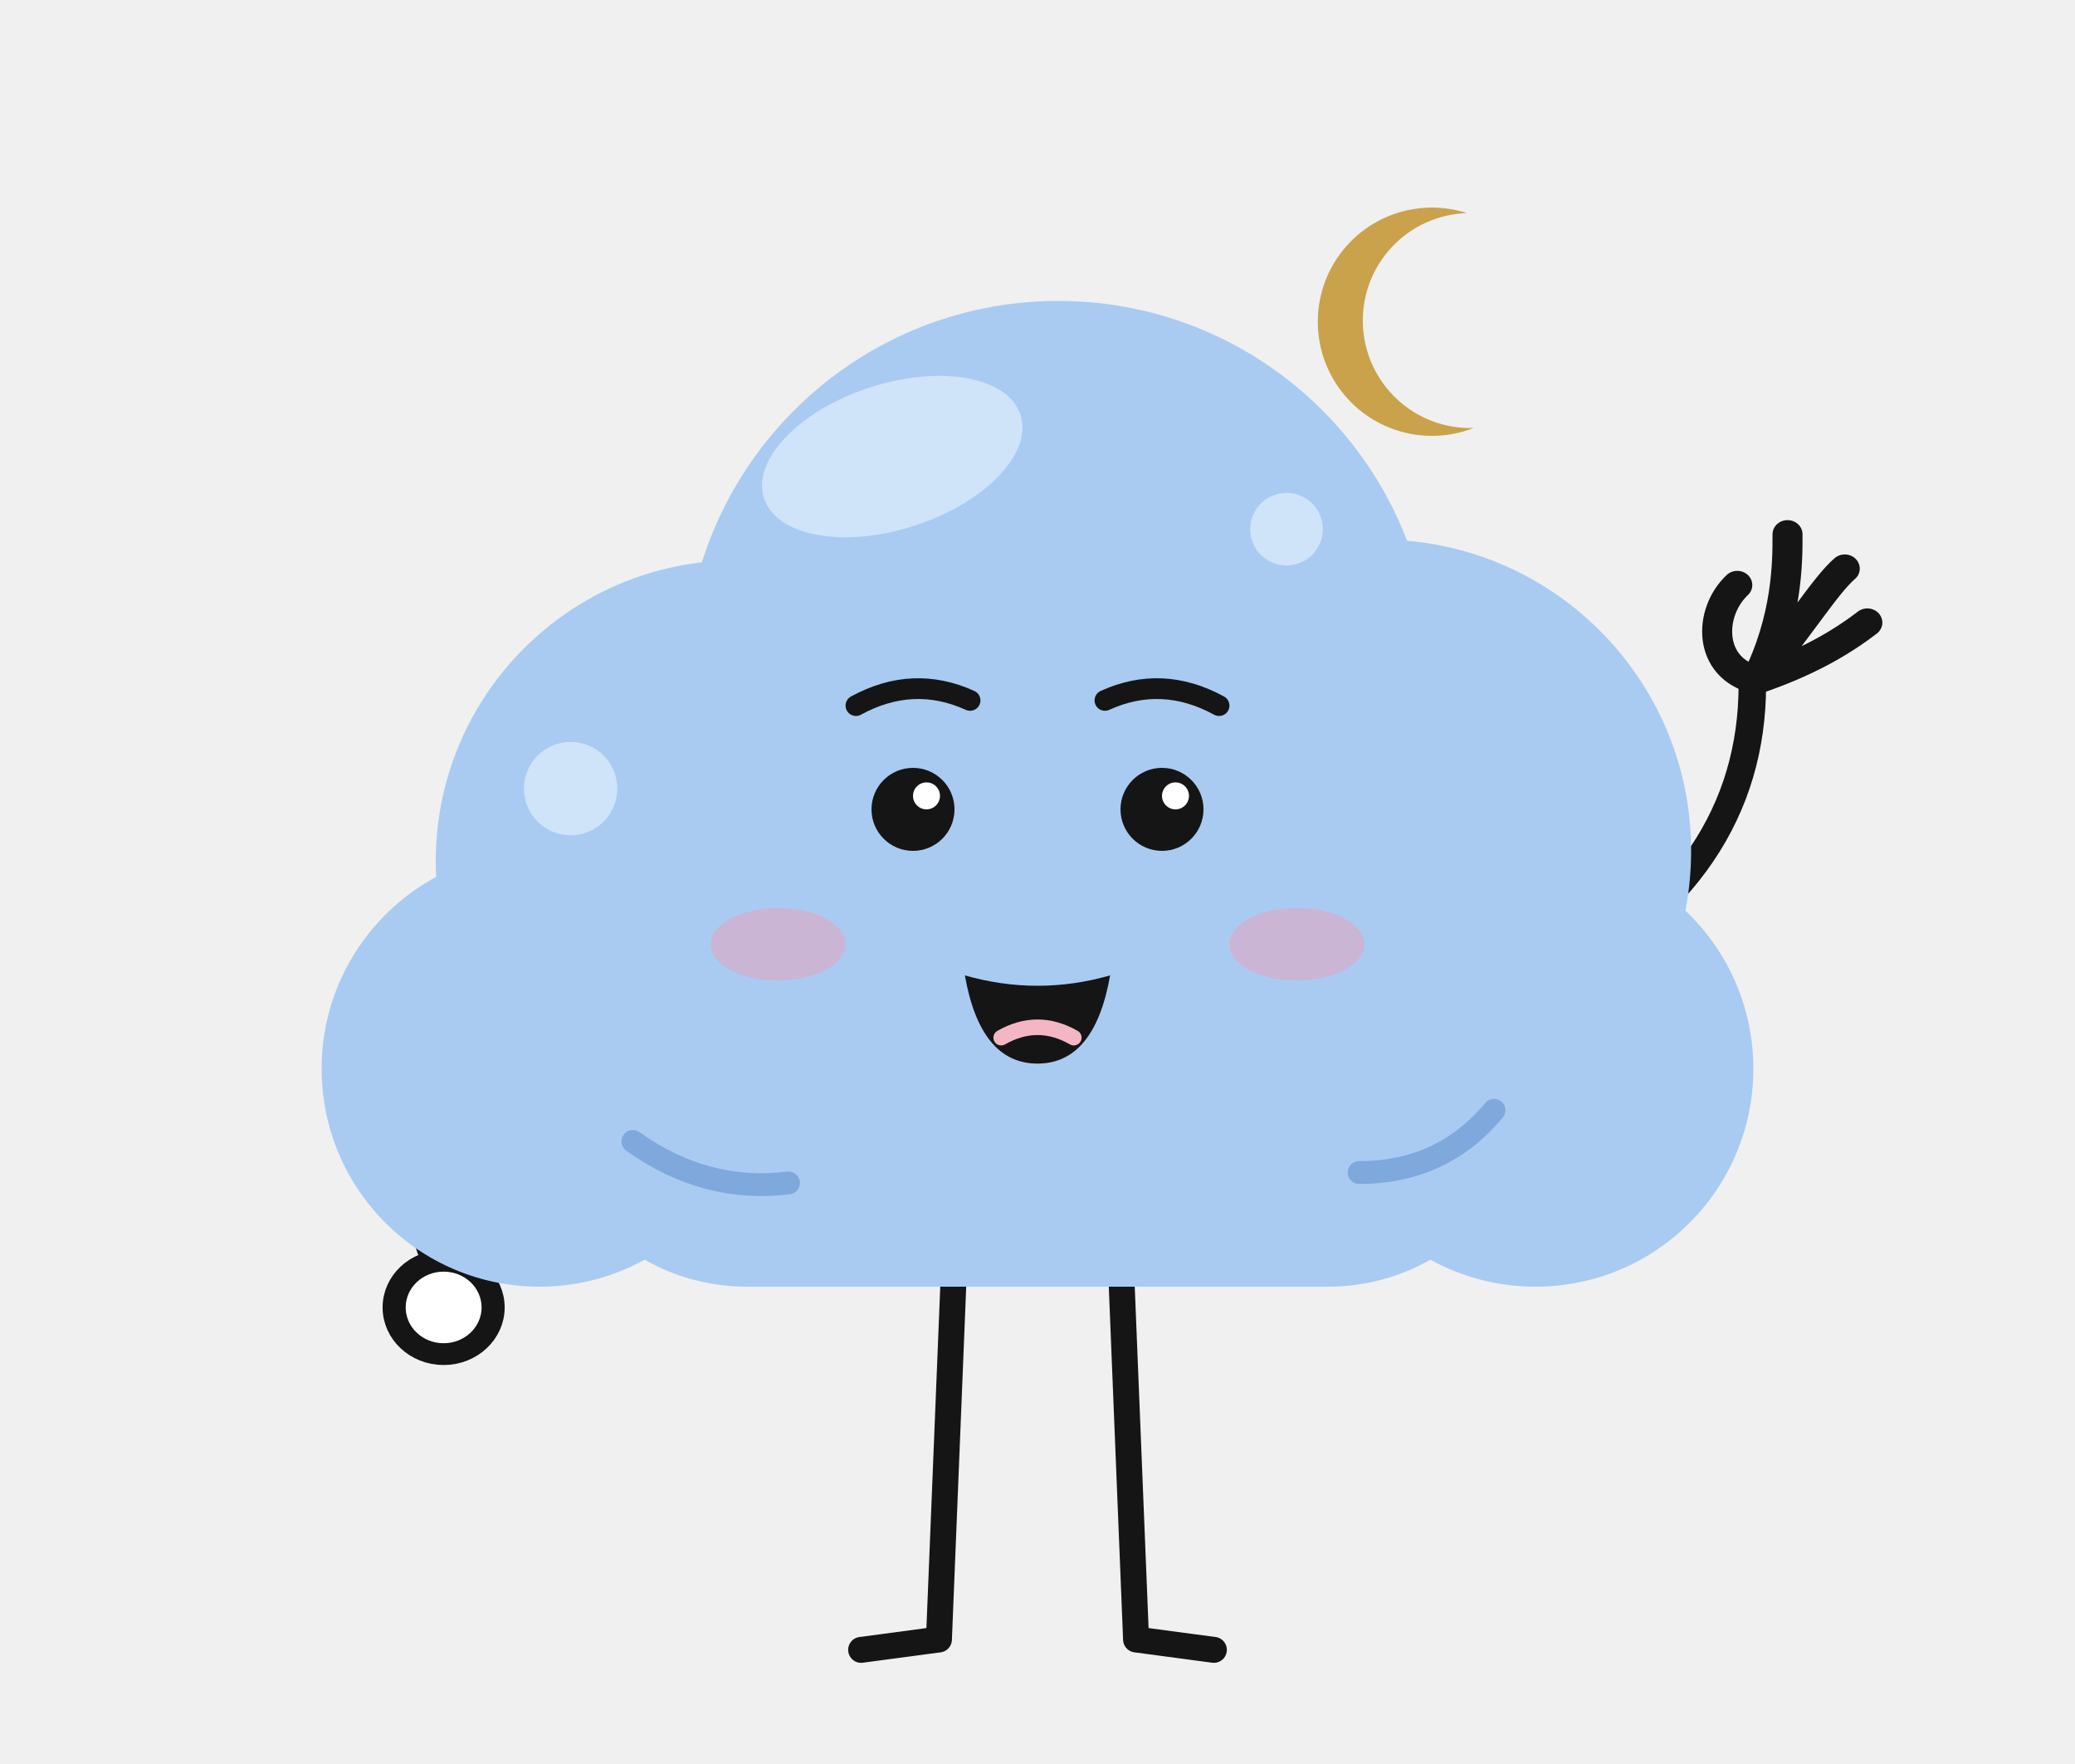
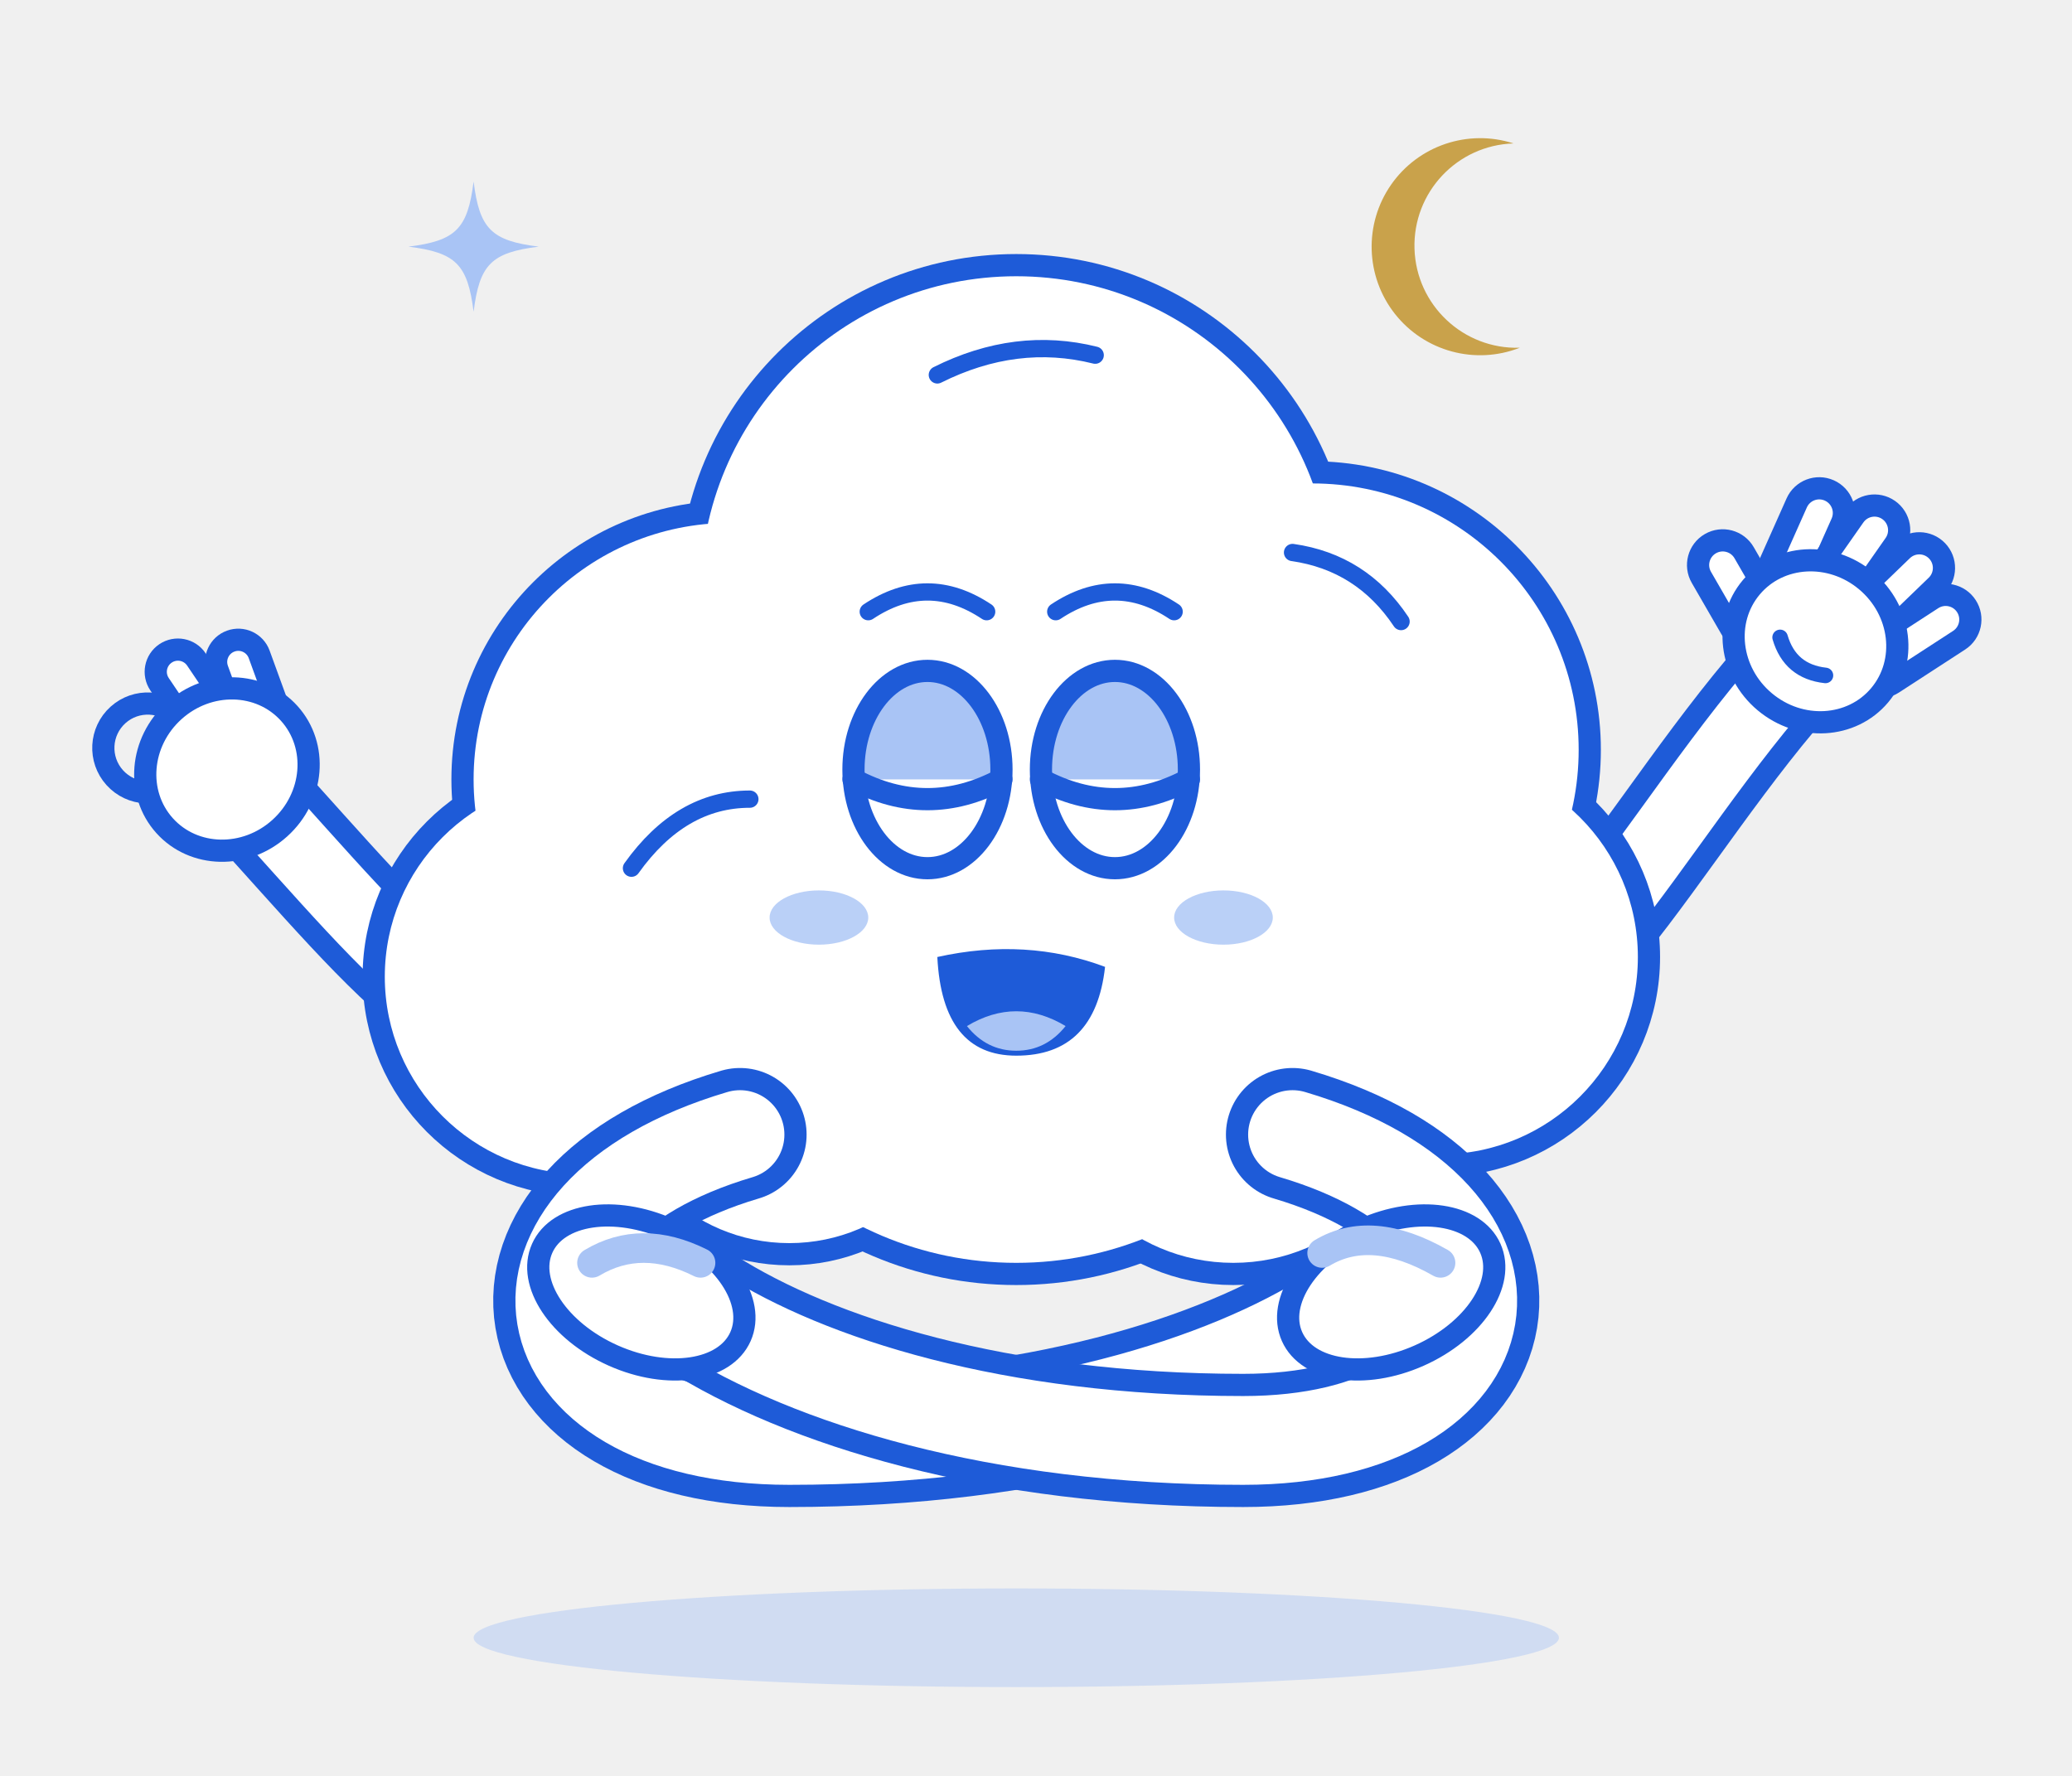
- <svg xmlns="http://www.w3.org/2000/svg" viewBox="0 30 400 340">
-   <path d="M184 272 L181 346 L166 348 M216 272 L219 346 L234 348" fill="none" stroke="#151515" stroke-width="5" stroke-linecap="round" stroke-linejoin="round" />
-   <g transform="translate(200 0) scale(1.06 1) translate(-200 0)">
-     <path d="M110 232 C88 244 84 262 92 276 M292 220 C318 206 330 186 330 162" fill="none" stroke="#151515" stroke-width="5" stroke-linecap="round" stroke-linejoin="round" />
-     <circle cx="92" cy="282" r="9" fill="#fff" stroke="#151515" stroke-width="4.2" />
-     <g transform="translate(332 156) rotate(14) scale(1.3 1.3)">
-       <path d="M0 4 C-7 4 -9 -4 -6 -9 M0 4 C2 -6 0 -14 -1 -18 M0 4 C4 -5 6 -12 8 -15 M0 4 C6 0 10 -4 13 -8" fill="none" stroke="#151515" stroke-width="4.2" stroke-linecap="round" stroke-linejoin="round" />
-     </g>
+ <svg xmlns="http://www.w3.org/2000/svg" viewBox="0 20 420 360">
+   <ellipse cx="206" cy="352" rx="110" ry="10" fill="#A9C4F5" opacity=".45" />
+   <path d="M122 214 C105.342 244 85.479 219.846 55.368 186.404" fill="none" stroke="#1E5BD8" stroke-width="23" stroke-linecap="round" stroke-linejoin="round" />
+   <path d="M122 214 C105.342 244 85.479 219.846 55.368 186.404" fill="none" stroke="#FFFFFF" stroke-width="14" stroke-linecap="round" stroke-linejoin="round" />
+   <path d="M290 214 C307.25 244 330.076 195.197 359.001 160.725" fill="none" stroke="#1E5BD8" stroke-width="23" stroke-linecap="round" stroke-linejoin="round" />
+   <path d="M290 214 C307.25 244 330.076 195.197 359.001 160.725" fill="none" stroke="#FFFFFF" stroke-width="14" stroke-linecap="round" stroke-linejoin="round" />
+   <circle cx="148" cy="178" r="52" fill="#FFFFFF" stroke="#1E5BD8" stroke-width="9" />
+   <circle cx="206" cy="140" r="64" fill="#FFFFFF" stroke="#1E5BD8" stroke-width="9" />
+   <circle cx="266" cy="172" r="54" fill="#FFFFFF" stroke="#1E5BD8" stroke-width="9" />
+   <circle cx="118" cy="218" r="40" fill="#FFFFFF" stroke="#1E5BD8" stroke-width="9" />
+   <circle cx="292" cy="214" r="40" fill="#FFFFFF" stroke="#1E5BD8" stroke-width="9" />
+   <circle cx="206" cy="206" r="70" fill="#FFFFFF" stroke="#1E5BD8" stroke-width="9" />
+   <circle cx="160" cy="236" r="36" fill="#FFFFFF" stroke="#1E5BD8" stroke-width="9" />
+   <circle cx="250" cy="238" r="38" fill="#FFFFFF" stroke="#1E5BD8" stroke-width="9" />
+   <circle cx="148" cy="178" r="52" fill="#FFFFFF" />
+   <circle cx="206" cy="140" r="64" fill="#FFFFFF" />
+   <circle cx="266" cy="172" r="54" fill="#FFFFFF" />
+   <circle cx="118" cy="218" r="40" fill="#FFFFFF" />
+   <circle cx="292" cy="214" r="40" fill="#FFFFFF" />
+   <circle cx="206" cy="206" r="70" fill="#FFFFFF" />
+   <circle cx="160" cy="236" r="36" fill="#FFFFFF" />
+   <circle cx="250" cy="238" r="38" fill="#FFFFFF" />
+   <g fill="none" stroke="#1E5BD8" stroke-width="3.5" stroke-linecap="round">
+     <path d="M128 196 q10 -14 24 -14" />
+     <path d="M262 132 q14 2 22 14" />
+     <path d="M190 96 q16 -8 32 -4" />
  </g>
-   <g fill="#A9CBF2">
-     <circle cx="142" cy="196" r="58" />
-     <circle cx="204" cy="160" r="72" />
-     <circle cx="266" cy="194" r="60" />
-     <circle cx="104" cy="236" r="42" />
-     <circle cx="296" cy="236" r="42" />
-     <rect x="104" y="196" width="192" height="82" rx="40" />
+   <path d="M150 250 C96 266 104 312 160 312 C210 312 248 300 270 286" fill="none" stroke="#1E5BD8" stroke-width="27" stroke-linecap="round" stroke-linejoin="round" />
+   <path d="M150 250 C96 266 104 312 160 312 C210 312 248 300 270 286" fill="none" stroke="#FFFFFF" stroke-width="18" stroke-linecap="round" stroke-linejoin="round" />
+   <path d="M262 250 C316 266 308 312 252 312 C202 312 164 300 142 286" fill="none" stroke="#1E5BD8" stroke-width="27" stroke-linecap="round" stroke-linejoin="round" />
+   <path d="M262 250 C316 266 308 312 252 312 C202 312 164 300 142 286" fill="none" stroke="#FFFFFF" stroke-width="18" stroke-linecap="round" stroke-linejoin="round" />
+   <ellipse cx="282" cy="282" rx="22" ry="14" transform="rotate(-24 282 282)" fill="#FFFFFF" stroke="#1E5BD8" stroke-width="4.5" />
+   <path d="M268 274 q10 -6 24 2" fill="none" stroke="#A9C4F5" stroke-width="6" stroke-linecap="round" />
+   <ellipse cx="130" cy="282" rx="22" ry="14" transform="rotate(24 130 282)" fill="#FFFFFF" stroke="#1E5BD8" stroke-width="4.5" />
+   <path d="M120 276 q10 -6 22 0" fill="none" stroke="#A9C4F5" stroke-width="6" stroke-linecap="round" />
+   <ellipse cx="166" cy="206" rx="10" ry="5.5" fill="#A9C4F5" opacity=".8" />
+   <ellipse cx="248" cy="206" rx="10" ry="5.5" fill="#A9C4F5" opacity=".8" />
+   <path d="M176 144 q12 -8 24 0" fill="none" stroke="#1E5BD8" stroke-width="3.5" stroke-linecap="round" />
+   <path d="M214 144 q12 -8 24 0" fill="none" stroke="#1E5BD8" stroke-width="3.5" stroke-linecap="round" />
+   <clipPath id="ec188">
+     <ellipse cx="188" cy="176" rx="15" ry="20" />
+   </clipPath>
+   <ellipse cx="188" cy="176" rx="15" ry="20" fill="#FFFFFF" />
+   <rect x="172" y="150" width="32" height="28" fill="#A9C4F5" clip-path="url(#ec188)" />
+   <ellipse cx="188" cy="176" rx="15" ry="20" fill="none" stroke="#1E5BD8" stroke-width="4.5" />
+   <path d="M173 178 q15 8 30 0" fill="none" stroke="#1E5BD8" stroke-width="4.5" stroke-linecap="round" />
+   <clipPath id="ec226">
+     <ellipse cx="226" cy="176" rx="15" ry="20" />
+   </clipPath>
+   <ellipse cx="226" cy="176" rx="15" ry="20" fill="#FFFFFF" />
+   <rect x="210" y="150" width="32" height="28" fill="#A9C4F5" clip-path="url(#ec226)" />
+   <ellipse cx="226" cy="176" rx="15" ry="20" fill="none" stroke="#1E5BD8" stroke-width="4.5" />
+   <path d="M211 178 q15 8 30 0" fill="none" stroke="#1E5BD8" stroke-width="4.5" stroke-linecap="round" />
+   <path d="M190 214 q18 -4 34 2 q-2 18 -18 18 q-15 0 -16 -20 Z" fill="#1E5BD8" />
+   <path d="M196 228 q10 -6 20 0 q-4 5 -10 5 q-6 0 -10 -5 Z" fill="#A9C4F5" />
+   <g transform="translate(46 176) rotate(-42)">
+     <rect x="-0.5" y="-26" width="9" height="24" rx="4.5" transform="rotate(8 4 -8)" fill="#FFFFFF" stroke="#1E5BD8" stroke-width="4.5" />
+     <rect x="7.5" y="-20" width="9" height="22" rx="4.5" transform="rotate(22 12 -4)" fill="#FFFFFF" stroke="#1E5BD8" stroke-width="4.5" />
+     <circle cx="-9" cy="-14" r="9" fill="none" stroke="#1E5BD8" stroke-width="4.5" />
+     <ellipse cx="0" cy="0" rx="17" ry="16" fill="#FFFFFF" stroke="#1E5BD8" stroke-width="4.5" />
  </g>
-   <g fill="#D6E7FA" opacity=".85">
-     <ellipse cx="172" cy="118" rx="26" ry="14" transform="rotate(-18 172 118)" />
-     <circle cx="110" cy="182" r="9" />
-     <circle cx="248" cy="132" r="7" />
+   <g transform="translate(368 150) rotate(40)">
+     <rect x="-17" y="-26" width="10" height="26" rx="5" transform="rotate(-16 -12 -6)" fill="#FFFFFF" stroke="#1E5BD8" stroke-width="4.5" />
+     <rect x="-9" y="-30" width="10" height="26" rx="5" transform="rotate(-5 -4 -10)" fill="#FFFFFF" stroke="#1E5BD8" stroke-width="4.5" />
+     <rect x="0" y="-30" width="10" height="26" rx="5" transform="rotate(6 5 -10)" fill="#FFFFFF" stroke="#1E5BD8" stroke-width="4.5" />
+     <rect x="8" y="-26" width="10" height="26" rx="5" transform="rotate(17 13 -6)" fill="#FFFFFF" stroke="#1E5BD8" stroke-width="4.5" />
+     <rect x="-19" y="-12" width="10" height="22" rx="5" transform="rotate(-70 -14 4)" fill="#FFFFFF" stroke="#1E5BD8" stroke-width="4.5" />
+     <ellipse cx="0" cy="0" rx="17" ry="16" fill="#FFFFFF" stroke="#1E5BD8" stroke-width="4.5" />
+     <path d="M-6 4 q6 4 12 0" fill="none" stroke="#1E5BD8" stroke-width="3.15" stroke-linecap="round" />
  </g>
-   <g fill="none" stroke="#7FA9DD" stroke-width="4.4" stroke-linecap="round" stroke-linejoin="round">
-     <path d="M122 250 q14 10 30 8" />
-     <path d="M262 256 q16 0 26 -12" />
-   </g>
-   <ellipse cx="150" cy="212" rx="13" ry="7" fill="#F29BB0" opacity=".45" />
-   <ellipse cx="250" cy="212" rx="13" ry="7" fill="#F29BB0" opacity=".45" />
-   <circle cx="176" cy="186" r="8" fill="#151515" />
-   <circle cx="224" cy="186" r="8" fill="#151515" />
-   <circle cx="178.6" cy="183.4" r="2.6" fill="#fff" />
-   <circle cx="226.6" cy="183.4" r="2.6" fill="#fff" />
-   <path d="M165 166 q11 -6 22 -1 M213 165 q11 -5 22 1" fill="none" stroke="#151515" stroke-width="4" stroke-linecap="round" stroke-linejoin="round" />
-   <path d="M186 218 q14 4 28 0 q-3 17 -14 17 q-11 0 -14 -17 Z" fill="#151515" />
-   <path d="M193 230 q7 -4 14 0" fill="none" stroke="#F4B6C2" stroke-width="3" stroke-linecap="round" />
-   <g transform="translate(276 92) rotate(18)">
+   <g transform="translate(300 70) rotate(18)">
    <path d="M0 -22 A22 22 0 1 0 14 17 A17 17 0 1 1 0 -22 Z" fill="#C9A24B" />
  </g>
+   <path transform="translate(96 70) scale(0.6)" d="M0 -22 C2 -6 6 -2 22 0 C6 2 2 6 0 22 C-2 6 -6 2 -22 0 C-6 -2 -2 -6 0 -22 Z" fill="#A9C4F5" />
</svg>
